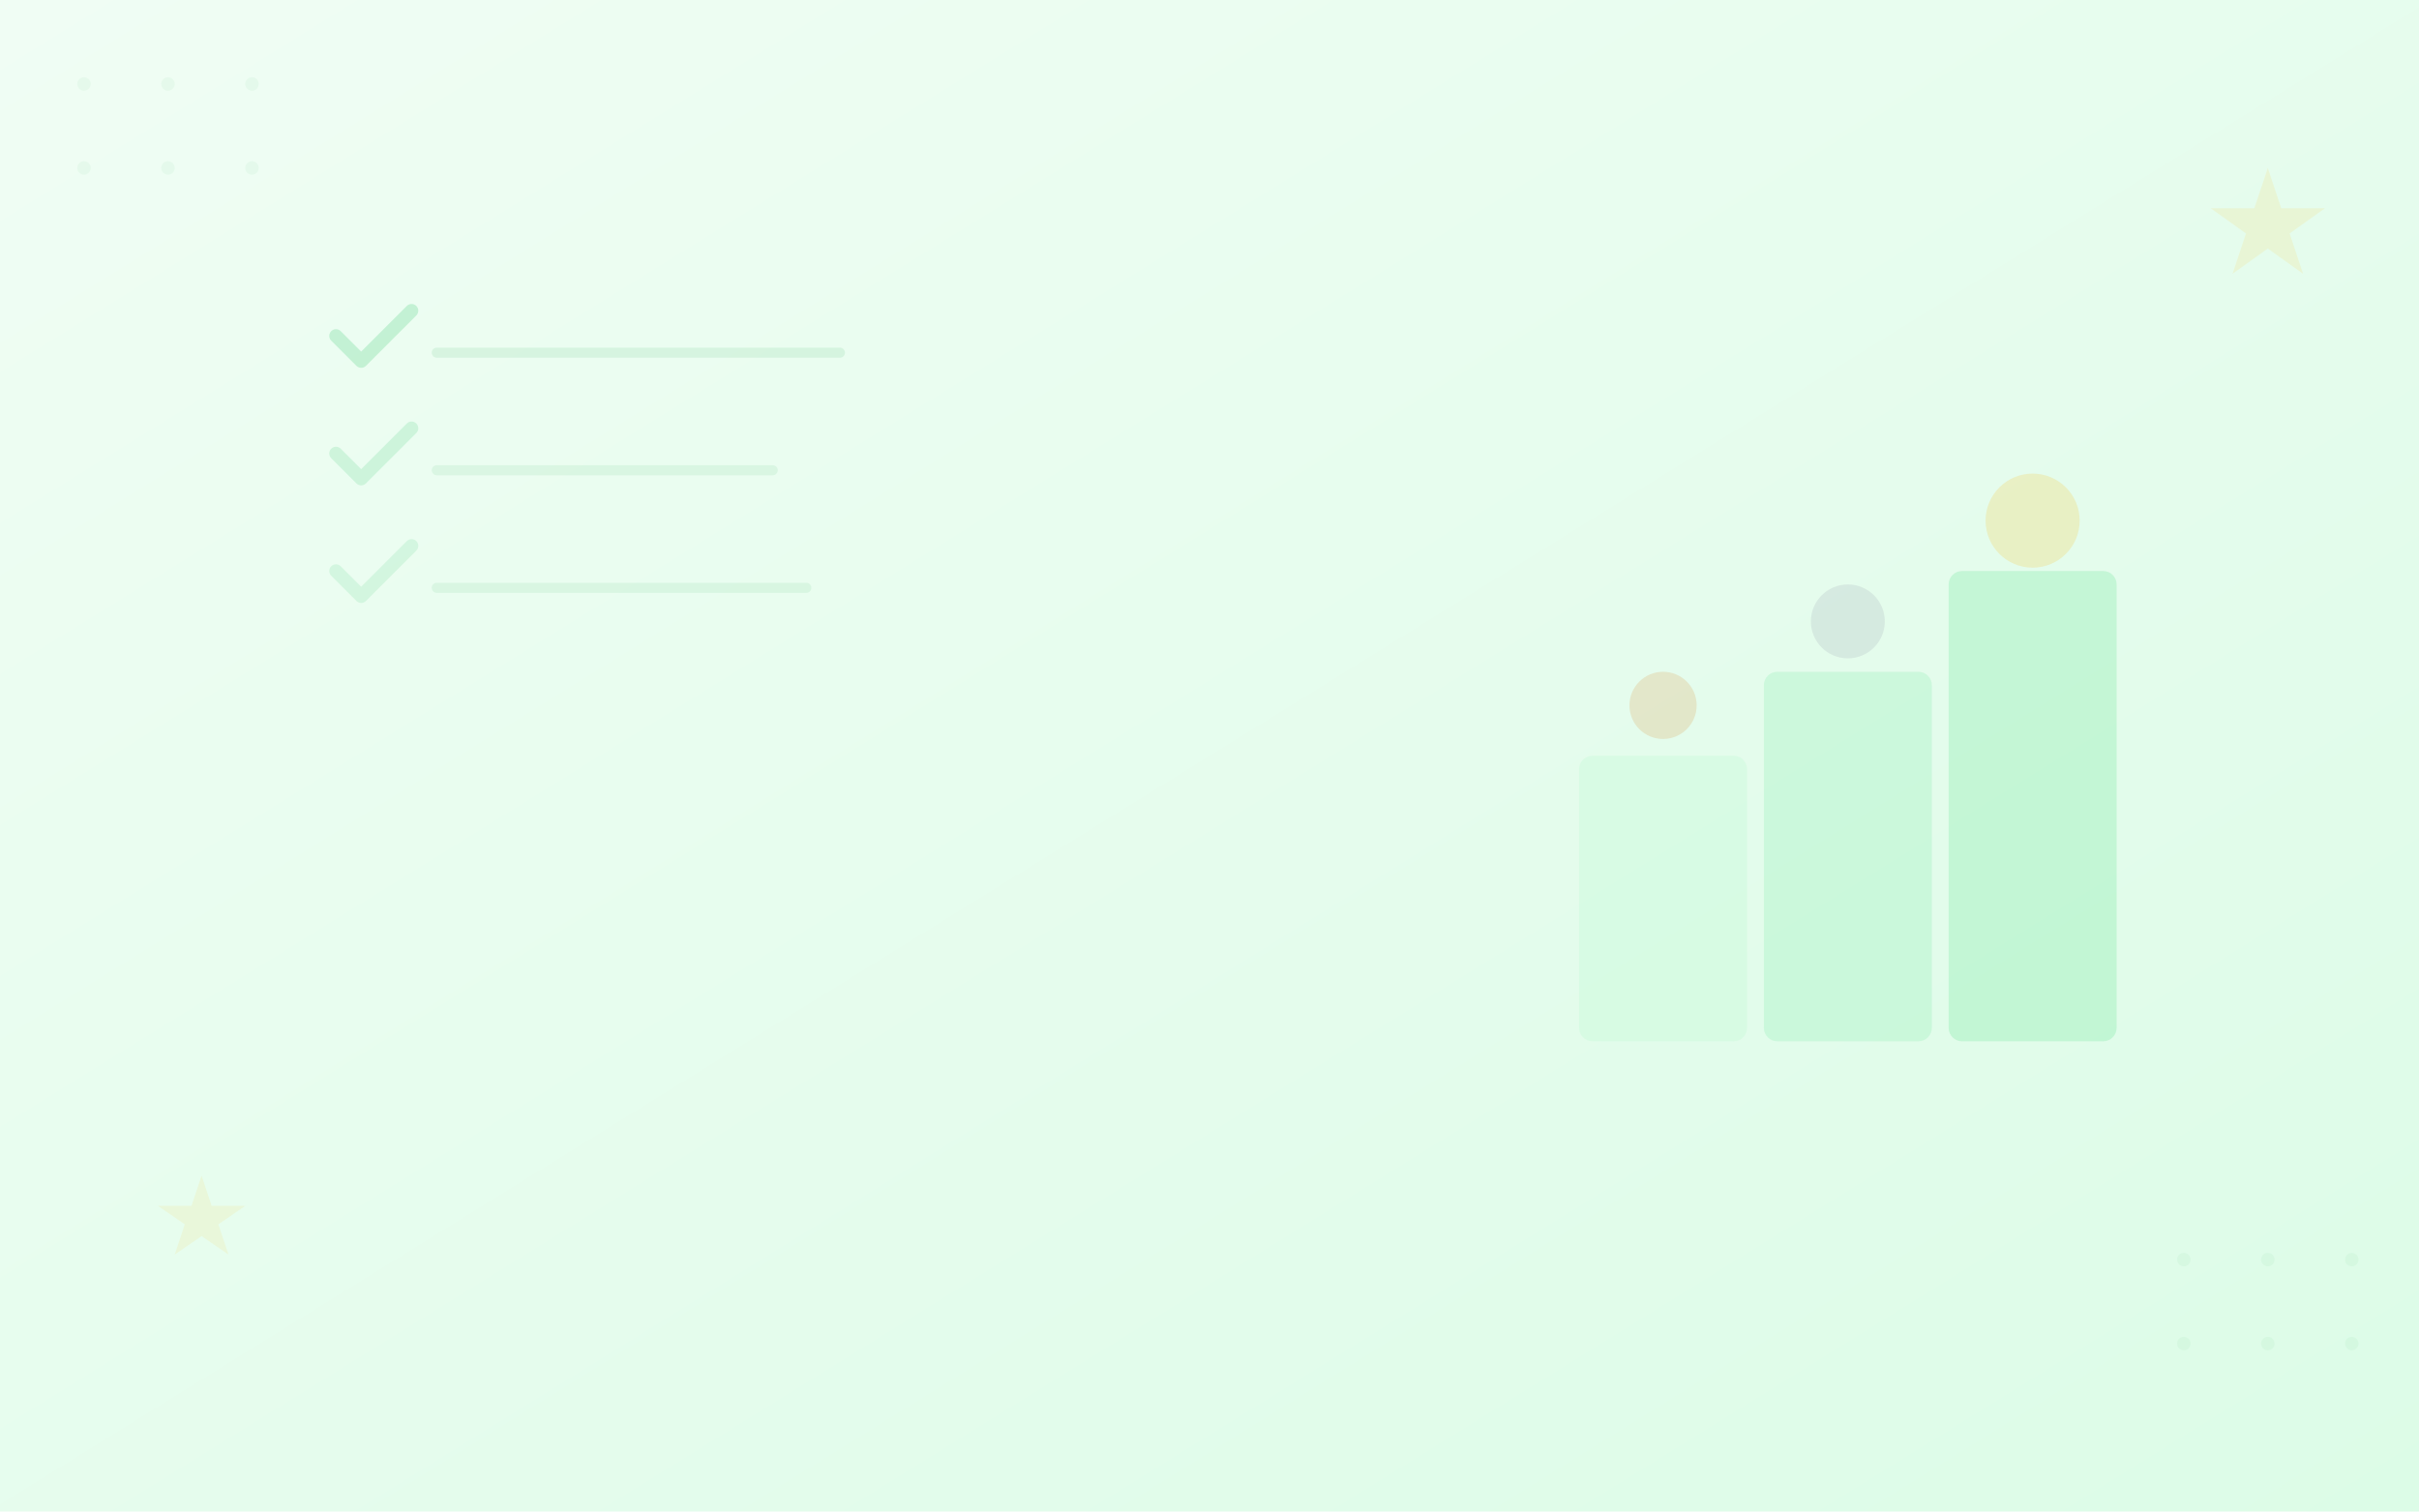
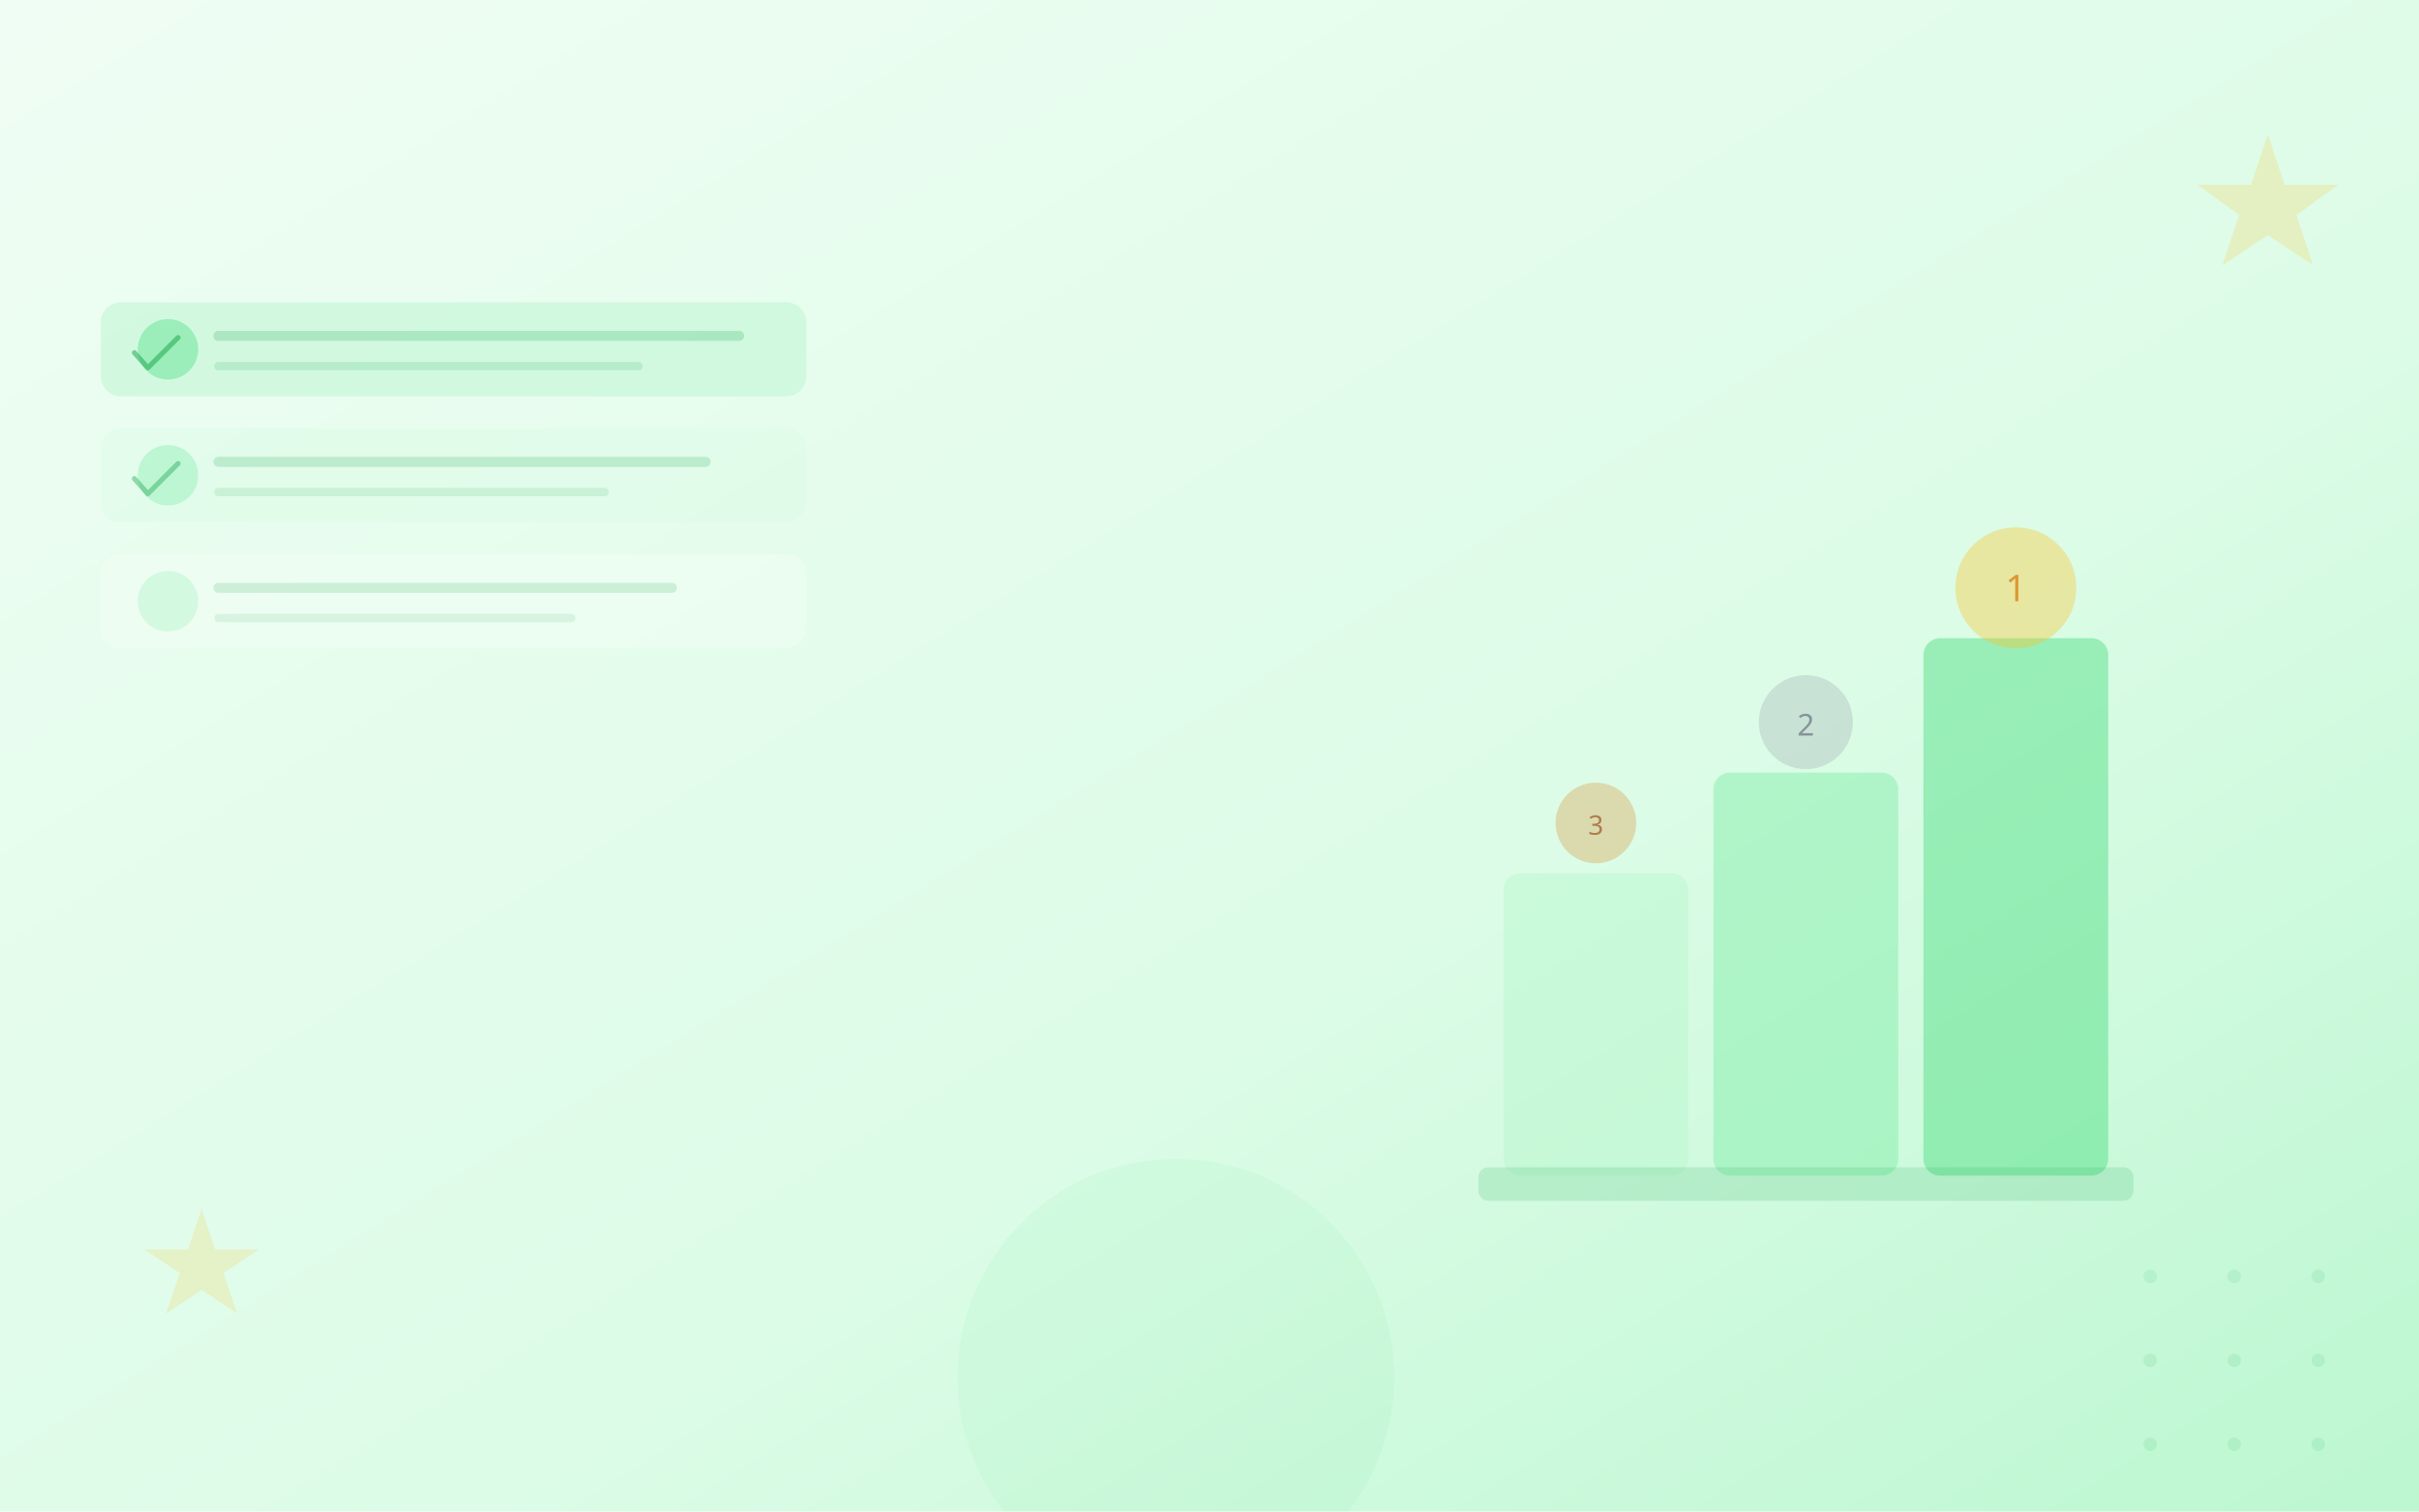
<svg xmlns="http://www.w3.org/2000/svg" viewBox="0 0 1440 900" preserveAspectRatio="xMidYMid slice">
  <defs>
    <linearGradient id="bg" x1="0%" y1="0%" x2="100%" y2="100%">
      <stop offset="0%" stop-color="#f0fdf4" />
-       <stop offset="100%" stop-color="#dcfce7" />
+       <stop offset="60%" stop-color="#dcfce7" />
+       <stop offset="100%" stop-color="#bbf7d0" />
    </linearGradient>
  </defs>
  <rect width="1440" height="900" fill="url(#bg)" />
-   <rect x="1050" y="400" width="100" height="220" rx="8" fill="#86efac" fill-opacity="0.25" />
-   <rect x="1160" y="340" width="100" height="280" rx="8" fill="#4ade80" fill-opacity="0.2" />
-   <rect x="940" y="450" width="100" height="170" rx="8" fill="#bbf7d0" fill-opacity="0.3" />
-   <circle cx="1210" cy="310" r="28" fill="#fbbf24" fill-opacity="0.2" />
-   <circle cx="1100" cy="370" r="22" fill="#9ca3af" fill-opacity="0.2" />
-   <circle cx="990" cy="420" r="20" fill="#d97706" fill-opacity="0.15" />
-   <path d="M200 200 l15 15 l30-30" fill="none" stroke="#22c55e" stroke-opacity="0.2" stroke-width="8" stroke-linecap="round" stroke-linejoin="round" />
-   <path d="M200 270 l15 15 l30-30" fill="none" stroke="#22c55e" stroke-opacity="0.15" stroke-width="8" stroke-linecap="round" stroke-linejoin="round" />
-   <path d="M200 340 l15 15 l30-30" fill="none" stroke="#22c55e" stroke-opacity="0.12" stroke-width="8" stroke-linecap="round" stroke-linejoin="round" />
-   <line x1="260" y1="210" x2="500" y2="210" stroke="#16a34a" stroke-opacity="0.1" stroke-width="6" stroke-linecap="round" />
-   <line x1="260" y1="280" x2="460" y2="280" stroke="#16a34a" stroke-opacity="0.08" stroke-width="6" stroke-linecap="round" />
-   <line x1="260" y1="350" x2="480" y2="350" stroke="#16a34a" stroke-opacity="0.08" stroke-width="6" stroke-linecap="round" />
-   <polygon points="1350,100 1358,124 1384,124 1363,139 1371,163 1350,148 1329,163 1337,139 1316,124 1342,124" fill="#fbbf24" fill-opacity="0.12" />
-   <polygon points="120,700 126,718 146,718 130,729 136,747 120,736 104,747 110,729 94,718 114,718" fill="#fbbf24" fill-opacity="0.1" />
-   <g fill="#16a34a" fill-opacity="0.05">
-     <circle cx="1300" cy="750" r="4" />
-     <circle cx="1350" cy="750" r="4" />
-     <circle cx="1400" cy="750" r="4" />
-     <circle cx="1300" cy="800" r="4" />
-     <circle cx="1350" cy="800" r="4" />
-     <circle cx="1400" cy="800" r="4" />
-     <circle cx="50" cy="50" r="4" />
-     <circle cx="100" cy="50" r="4" />
-     <circle cx="150" cy="50" r="4" />
-     <circle cx="50" cy="100" r="4" />
-     <circle cx="100" cy="100" r="4" />
-     <circle cx="150" cy="100" r="4" />
+   <rect x="1020" y="460" width="110" height="240" rx="10" fill="#86efac" fill-opacity="0.5" />
+   <rect x="1145" y="380" width="110" height="320" rx="10" fill="#4ade80" fill-opacity="0.45" />
+   <rect x="895" y="520" width="110" height="180" rx="10" fill="#bbf7d0" fill-opacity="0.55" />
+   <rect x="880" y="695" width="390" height="20" rx="6" fill="#16a34a" fill-opacity="0.15" />
+   <circle cx="1200" cy="350" r="36" fill="#fbbf24" fill-opacity="0.35" />
+   <text x="1200" y="358" text-anchor="middle" font-family="sans-serif" font-size="22" fill="#d97706" fill-opacity="0.7">1</text>
+   <circle cx="1075" cy="430" r="28" fill="#9ca3af" fill-opacity="0.3" />
+   <text x="1075" y="438" text-anchor="middle" font-family="sans-serif" font-size="18" fill="#6b7280" fill-opacity="0.7">2</text>
+   <circle cx="950" cy="490" r="24" fill="#d97706" fill-opacity="0.25" />
+   <text x="950" y="497" text-anchor="middle" font-family="sans-serif" font-size="16" fill="#92400e" fill-opacity="0.6">3</text>
+   <rect x="60" y="180" width="420" height="56" rx="12" fill="#bbf7d0" fill-opacity="0.5" />
+   <circle cx="100" cy="208" r="18" fill="#4ade80" fill-opacity="0.4" />
+   <line x1="130" y1="200" x2="440" y2="200" stroke="#16a34a" stroke-opacity="0.2" stroke-width="6" stroke-linecap="round" />
+   <line x1="130" y1="218" x2="380" y2="218" stroke="#16a34a" stroke-opacity="0.15" stroke-width="5" stroke-linecap="round" />
+   <rect x="60" y="255" width="420" height="56" rx="12" fill="#dcfce7" fill-opacity="0.5" />
+   <circle cx="100" cy="283" r="18" fill="#86efac" fill-opacity="0.4" />
+   <line x1="130" y1="275" x2="420" y2="275" stroke="#16a34a" stroke-opacity="0.18" stroke-width="6" stroke-linecap="round" />
+   <line x1="130" y1="293" x2="360" y2="293" stroke="#16a34a" stroke-opacity="0.12" stroke-width="5" stroke-linecap="round" />
+   <rect x="60" y="330" width="420" height="56" rx="12" fill="#f0fdf4" fill-opacity="0.6" />
+   <circle cx="100" cy="358" r="18" fill="#bbf7d0" fill-opacity="0.5" />
+   <line x1="130" y1="350" x2="400" y2="350" stroke="#16a34a" stroke-opacity="0.15" stroke-width="6" stroke-linecap="round" />
+   <line x1="130" y1="368" x2="340" y2="368" stroke="#16a34a" stroke-opacity="0.1" stroke-width="5" stroke-linecap="round" />
+   <path d="M80 210 l8 9 l18-18" fill="none" stroke="#16a34a" stroke-opacity="0.5" stroke-width="3" stroke-linecap="round" stroke-linejoin="round" />
+   <path d="M80 285 l8 9 l18-18" fill="none" stroke="#16a34a" stroke-opacity="0.4" stroke-width="3" stroke-linecap="round" stroke-linejoin="round" />
+   <polygon points="1350,80 1360,110 1392,110 1367,128 1377,158 1350,140 1323,158 1333,128 1308,110 1340,110" fill="#fbbf24" fill-opacity="0.2" />
+   <polygon points="120,720 128,744 154,744 133,758 141,782 120,768 99,782 107,758 86,744 112,744" fill="#fbbf24" fill-opacity="0.18" />
+   <g fill="#16a34a" fill-opacity="0.1">
+     <circle cx="1280" cy="760" r="4" />
+     <circle cx="1330" cy="760" r="4" />
+     <circle cx="1380" cy="760" r="4" />
+     <circle cx="1280" cy="810" r="4" />
+     <circle cx="1330" cy="810" r="4" />
+     <circle cx="1380" cy="810" r="4" />
+     <circle cx="1280" cy="860" r="4" />
+     <circle cx="1330" cy="860" r="4" />
+     <circle cx="1380" cy="860" r="4" />
  </g>
+   <circle cx="700" cy="820" r="130" fill="#4ade80" fill-opacity="0.07" />
</svg>
